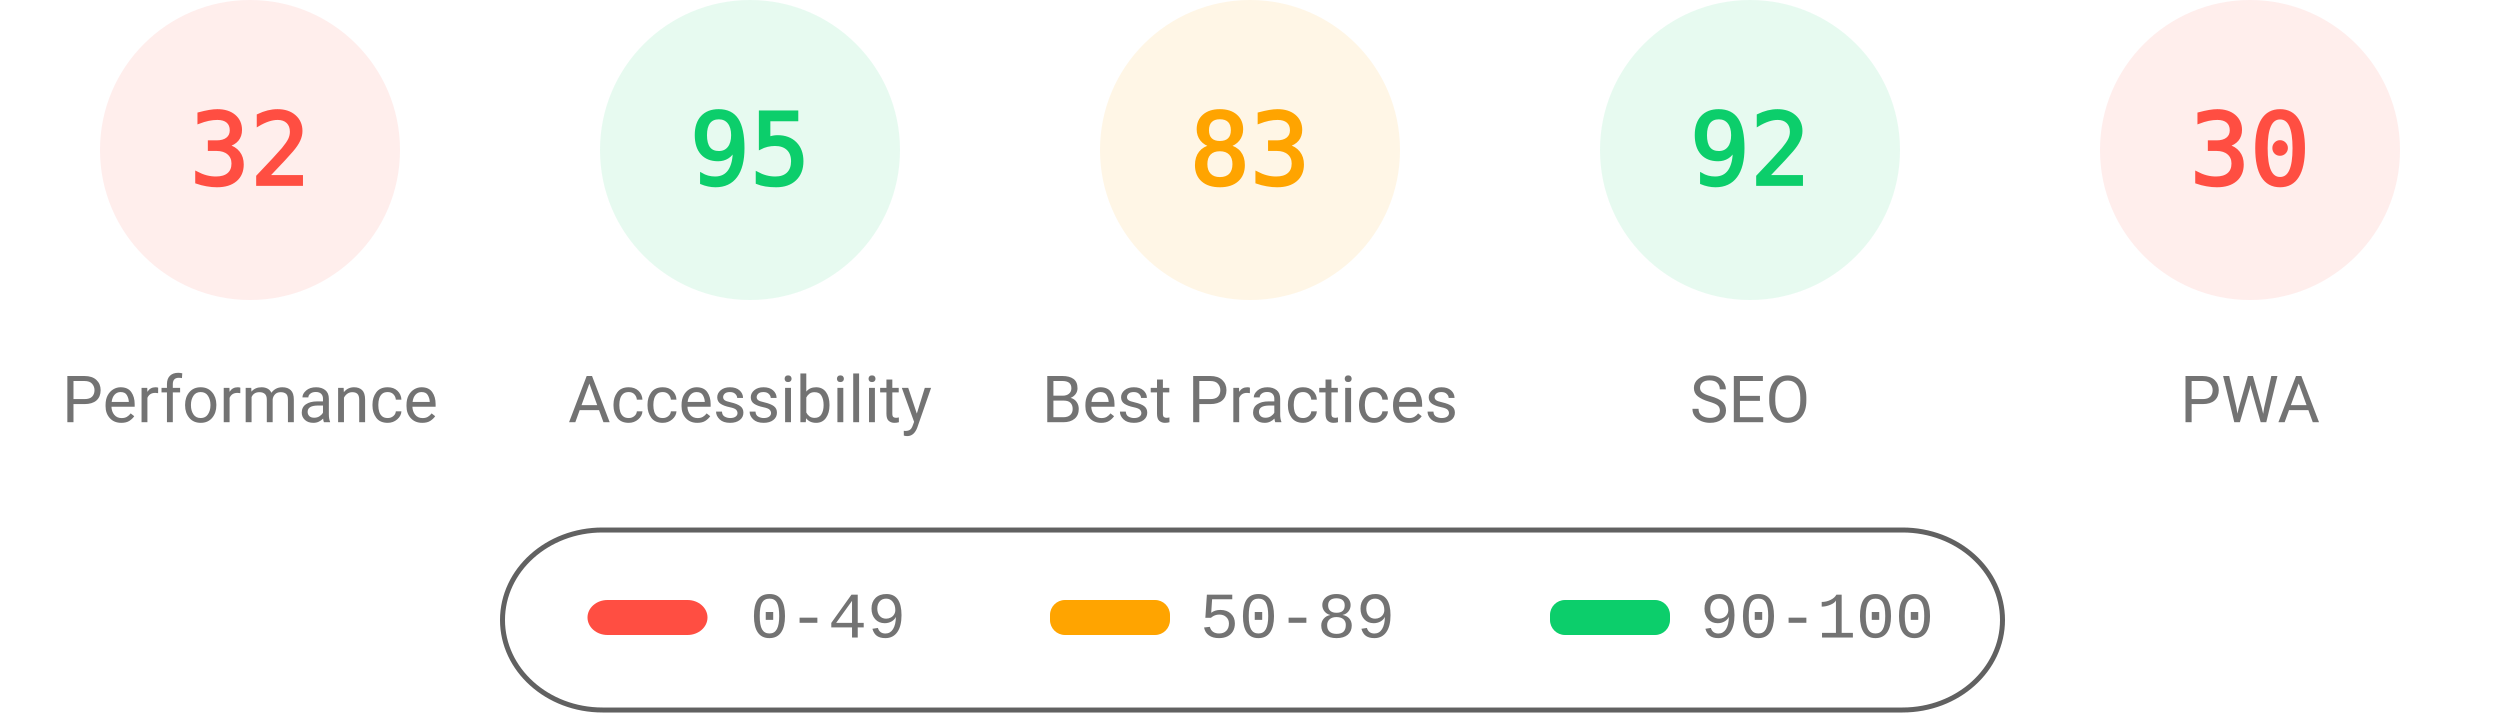
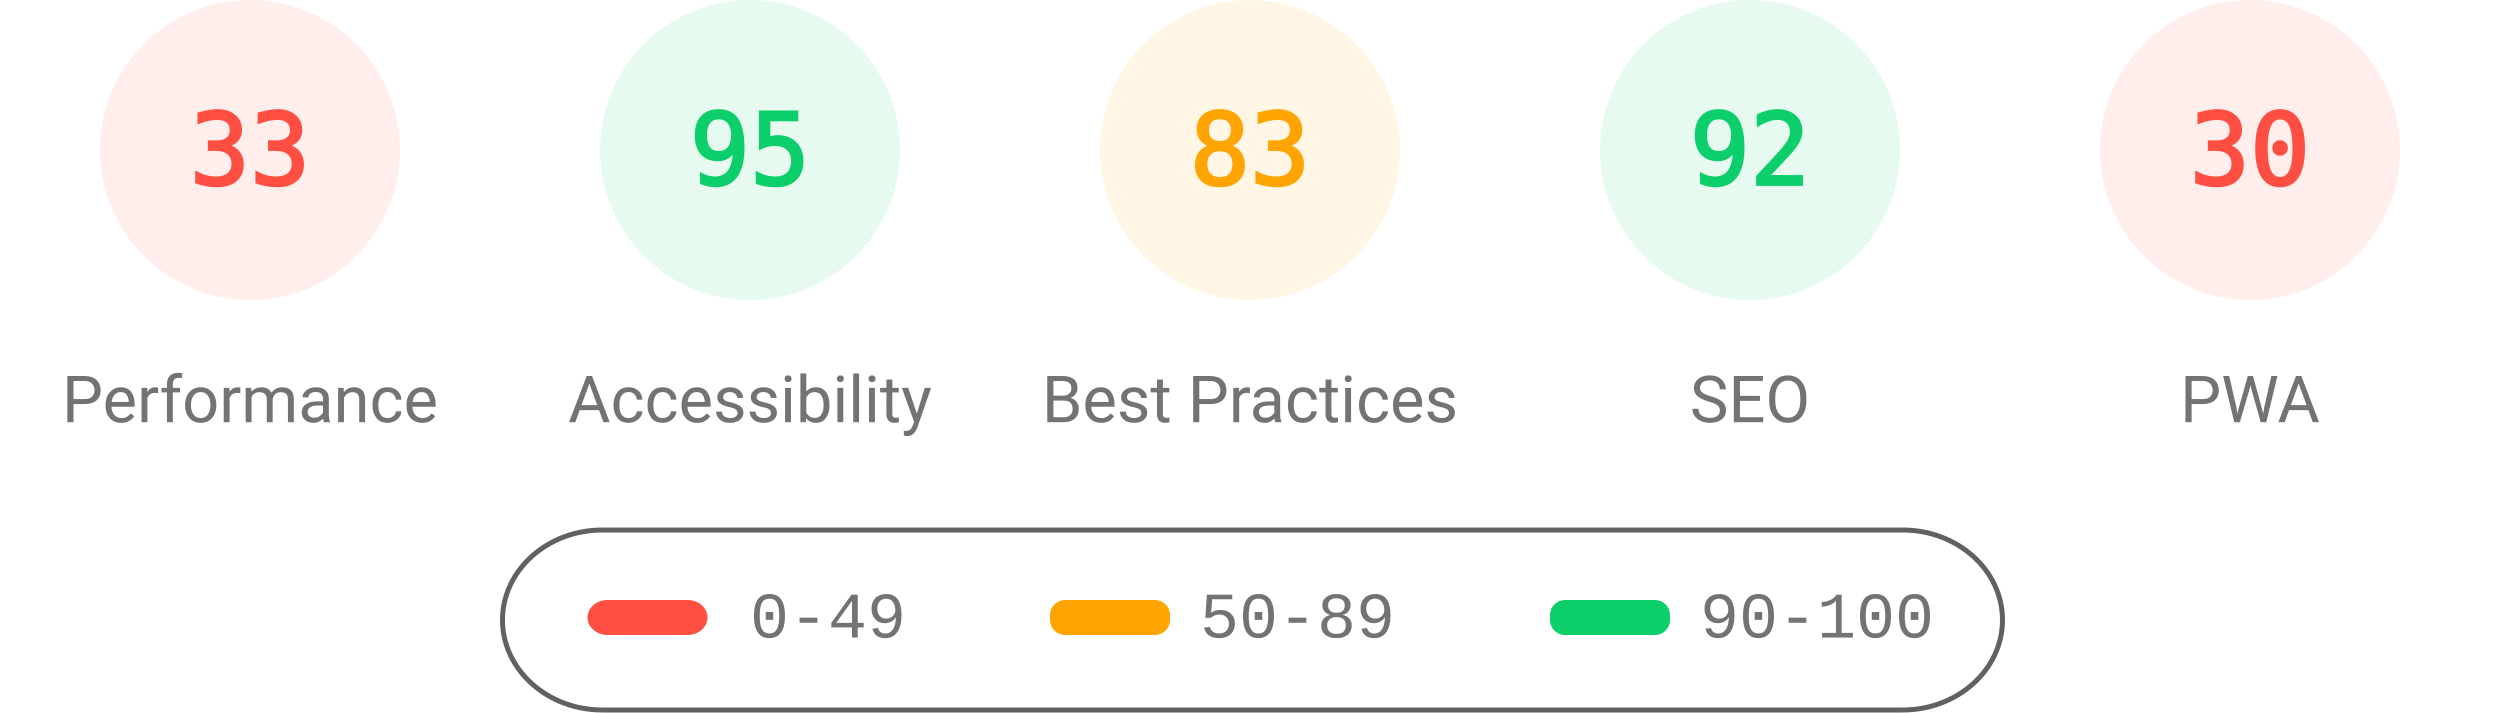
<svg xmlns="http://www.w3.org/2000/svg" fill="none" width="1000" height="285">
  <style>.gauge-base{opacity:.1}.gauge-arc{fill:none;animation-delay:250ms;stroke-linecap:round;transform:rotate(-90deg);transform-origin:100px 60px;animation:load-gauge 1s ease forwards}.guage-text{font-size:40px;font-family:monospace;text-align:center}.guage-red{color:#ff4e42;fill:#ff4e42;stroke:#ff4e42}.guage-orange{color:#ffa400;fill:#ffa400;stroke:#ffa400}.guage-green{color:#0cce6b;fill:#0cce6b;stroke:#0cce6b}.guage-undefined{color:#5c5c5c;fill:#5c5c5c;stroke:#5c5c5c}.guage-title{color:#737373;fill:#737373;stroke:none;font-size:26px;line-height:26px;font-family:Roboto,Halvetica,Arial,sans-serif}@keyframes load-gauge{from{stroke-dasharray:0 352.858}}</style>
  <svg class="guage-div guage-perf guage-red" viewBox="0 0 200 200" width="200" height="200">
    <circle class="gauge-base" r="56" cx="100" cy="60" stroke-width="8" />
-     <circle class="gauge-arc guage-arc-1" r="56" cx="100" cy="60" stroke-width="8" style="stroke-dasharray:112.595,351.858" />
-     <text class="guage-text" x="100" y="60" alignment-baseline="central" dominant-baseline="central" text-anchor="middle">32</text>
+     <circle class="gauge-arc guage-arc-1" r="56" cx="100" cy="60" stroke-width="8" style="stroke-dasharray:116.113,351.858" />
+     <text class="guage-text" x="100" y="60" alignment-baseline="central" dominant-baseline="central" text-anchor="middle">33</text>
    <text class="guage-title" x="100" y="160" alignment-baseline="central" dominant-baseline="central" text-anchor="middle">Performance</text>
  </svg>
  <svg class="guage-div guage-acc guage-green" viewBox="0 0 200 200" width="200" height="200" x="200">
    <circle class="gauge-base" r="56" cx="100" cy="60" stroke-width="8" />
    <circle class="gauge-arc guage-arc-2" r="56" cx="100" cy="60" stroke-width="8" style="stroke-dasharray:334.265,351.858" />
    <text class="guage-text" x="100" y="60" alignment-baseline="central" dominant-baseline="central" text-anchor="middle">95</text>
    <text class="guage-title" x="100" y="160" alignment-baseline="central" dominant-baseline="central" text-anchor="middle">Accessibility</text>
  </svg>
  <svg class="guage-div guage-best guage-orange" viewBox="0 0 200 200" width="200" height="200" x="400">
    <circle class="gauge-base" r="56" cx="100" cy="60" stroke-width="8" />
    <circle class="gauge-arc guage-arc-3" r="56" cx="100" cy="60" stroke-width="8" style="stroke-dasharray:292.042,351.858" />
    <text class="guage-text" x="100" y="60" alignment-baseline="central" dominant-baseline="central" text-anchor="middle">83</text>
    <text class="guage-title" x="100" y="160" alignment-baseline="central" dominant-baseline="central" text-anchor="middle">Best Practices</text>
  </svg>
  <svg class="guage-div guage-seo guage-green" viewBox="0 0 200 200" width="200" height="200" x="600">
    <circle class="gauge-base" r="56" cx="100" cy="60" stroke-width="8" />
    <circle class="gauge-arc guage-arc-4" r="56" cx="100" cy="60" stroke-width="8" style="stroke-dasharray:323.709,351.858" />
    <text class="guage-text" x="100" y="60" alignment-baseline="central" dominant-baseline="central" text-anchor="middle">92</text>
    <text class="guage-title" x="100" y="160" alignment-baseline="central" dominant-baseline="central" text-anchor="middle">SEO</text>
  </svg>
  <svg class="guage-div guage-pwa guage-red" viewBox="0 0 200 200" width="200" height="200" x="800">
    <circle class="gauge-base" r="56" cx="100" cy="60" stroke-width="8" />
    <circle class="gauge-arc guage-arc-4" r="56" cx="100" cy="60" stroke-width="8" style="stroke-dasharray:105.557,351.858" />
    <text class="guage-text" x="100" y="60" alignment-baseline="central" dominant-baseline="central" text-anchor="middle">30</text>
    <text class="guage-title" x="100" y="160" alignment-baseline="central" dominant-baseline="central" text-anchor="middle">PWA</text>
  </svg>
  <svg width="604" height="76" x="200" y="210">
    <path fill="none" id="canvas_background" d="M-1-1h604v80H-1z" />
    <rect fill-opacity="0" stroke="#616161" stroke-width="2" rx="40" id="svg_2" height="72" width="600" y="2" x="1" fill="#000" />
    <rect stroke="#000" rx="8" id="svg_3" height="14" width="48" y="30" x="35" stroke-opacity="null" stroke-width="0" fill="#ff4e42" />
    <rect stroke="#000" rx="6" id="svg_4" height="14" width="48" y="30" x="220" stroke-opacity="null" stroke-width="0" fill="#ffa400" />
    <rect stroke="#000" rx="6" id="svg_5" height="14" width="48" y="30" x="420" stroke-opacity="null" stroke-width="0" fill="#0cce6b" />
    <text xml:space="preserve" text-anchor="start" font-family="'Courier New', Courier, monospace" font-size="26" id="svg_6" y="45" x="100" stroke-opacity="null" stroke-width="0" stroke="#000" fill="#737373">0-49</text>
    <text xml:space="preserve" text-anchor="start" font-family="'Courier New', Courier, monospace" font-size="26" id="svg_7" y="45" x="280" stroke-opacity="null" stroke-width="0" stroke="#000" fill="#737373">50-89</text>
    <text xml:space="preserve" text-anchor="start" font-family="'Courier New', Courier, monospace" font-size="26" id="svg_8" y="45" x="480" stroke-opacity="null" stroke-width="0" stroke="#000" fill="#737373">90-100</text>
  </svg>
</svg>
